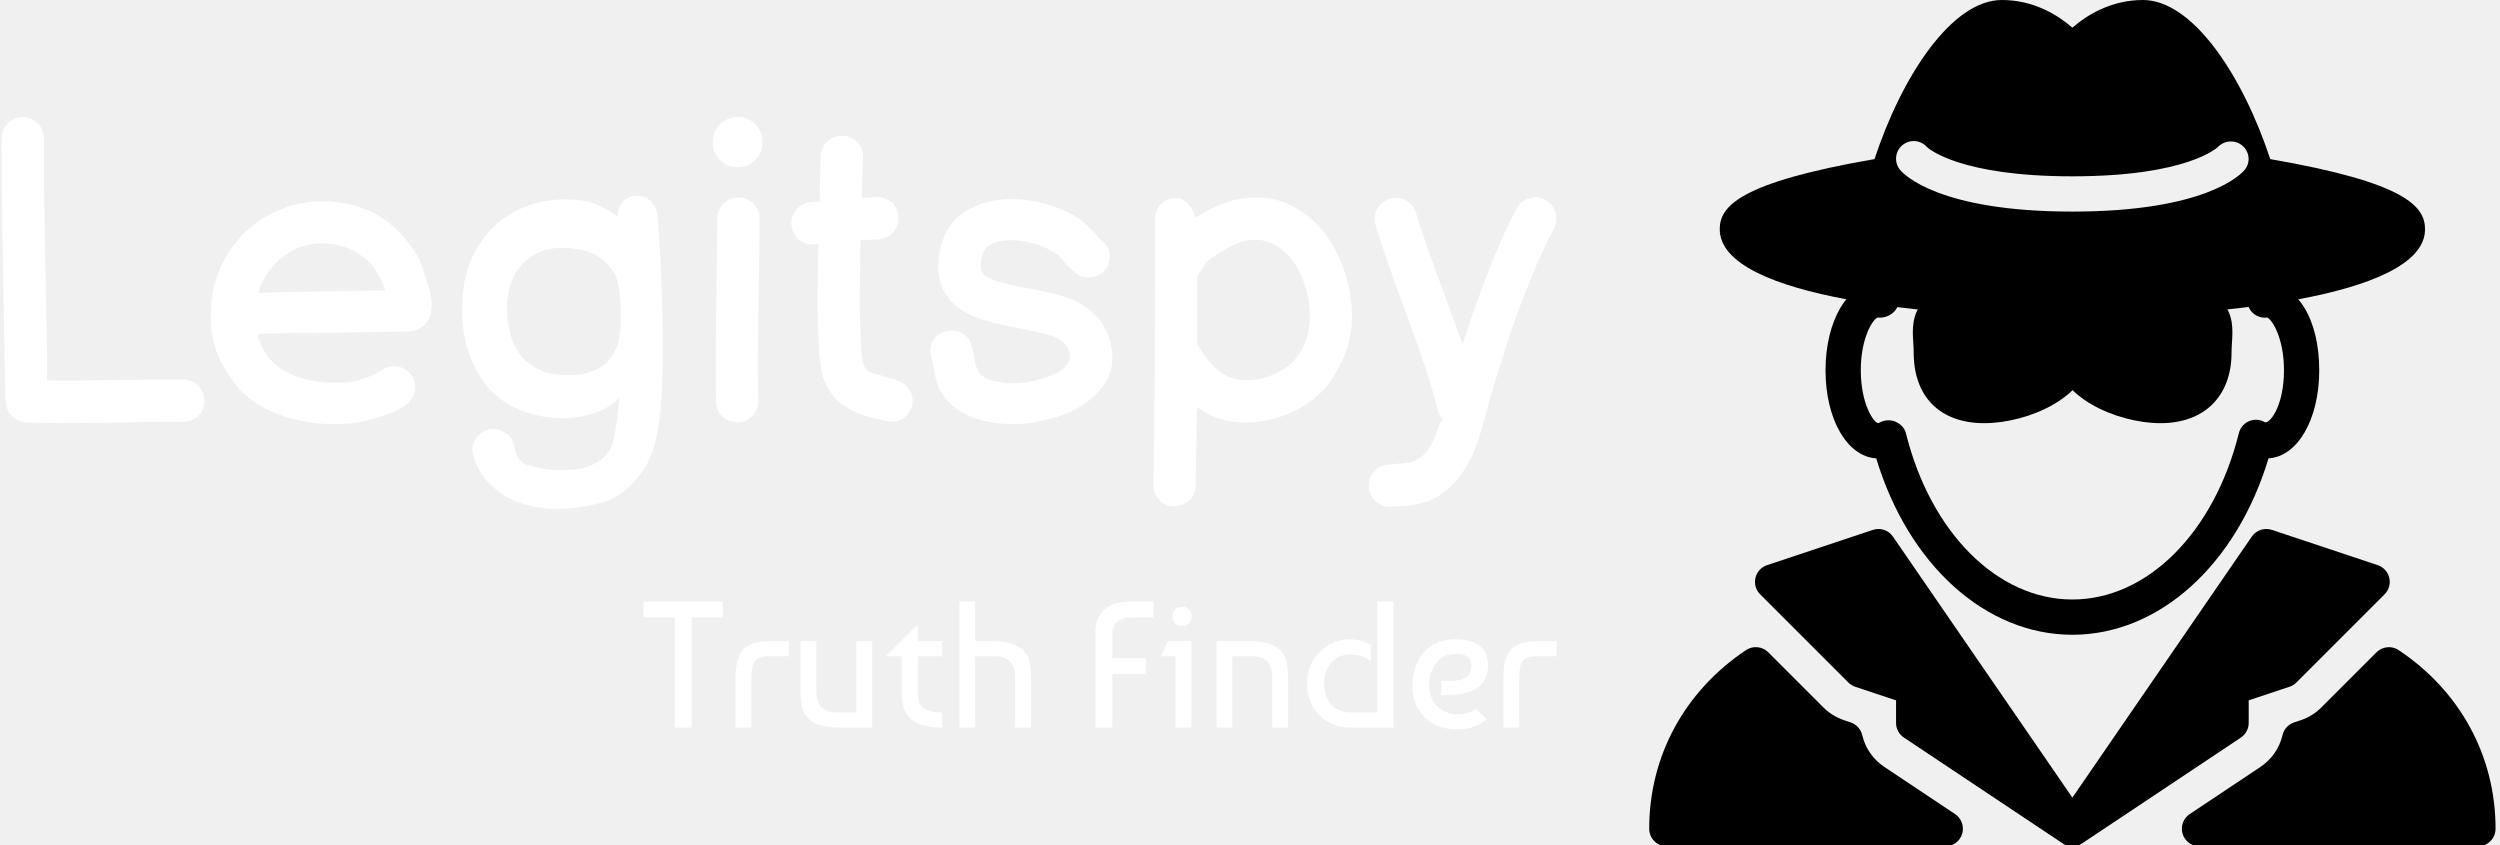
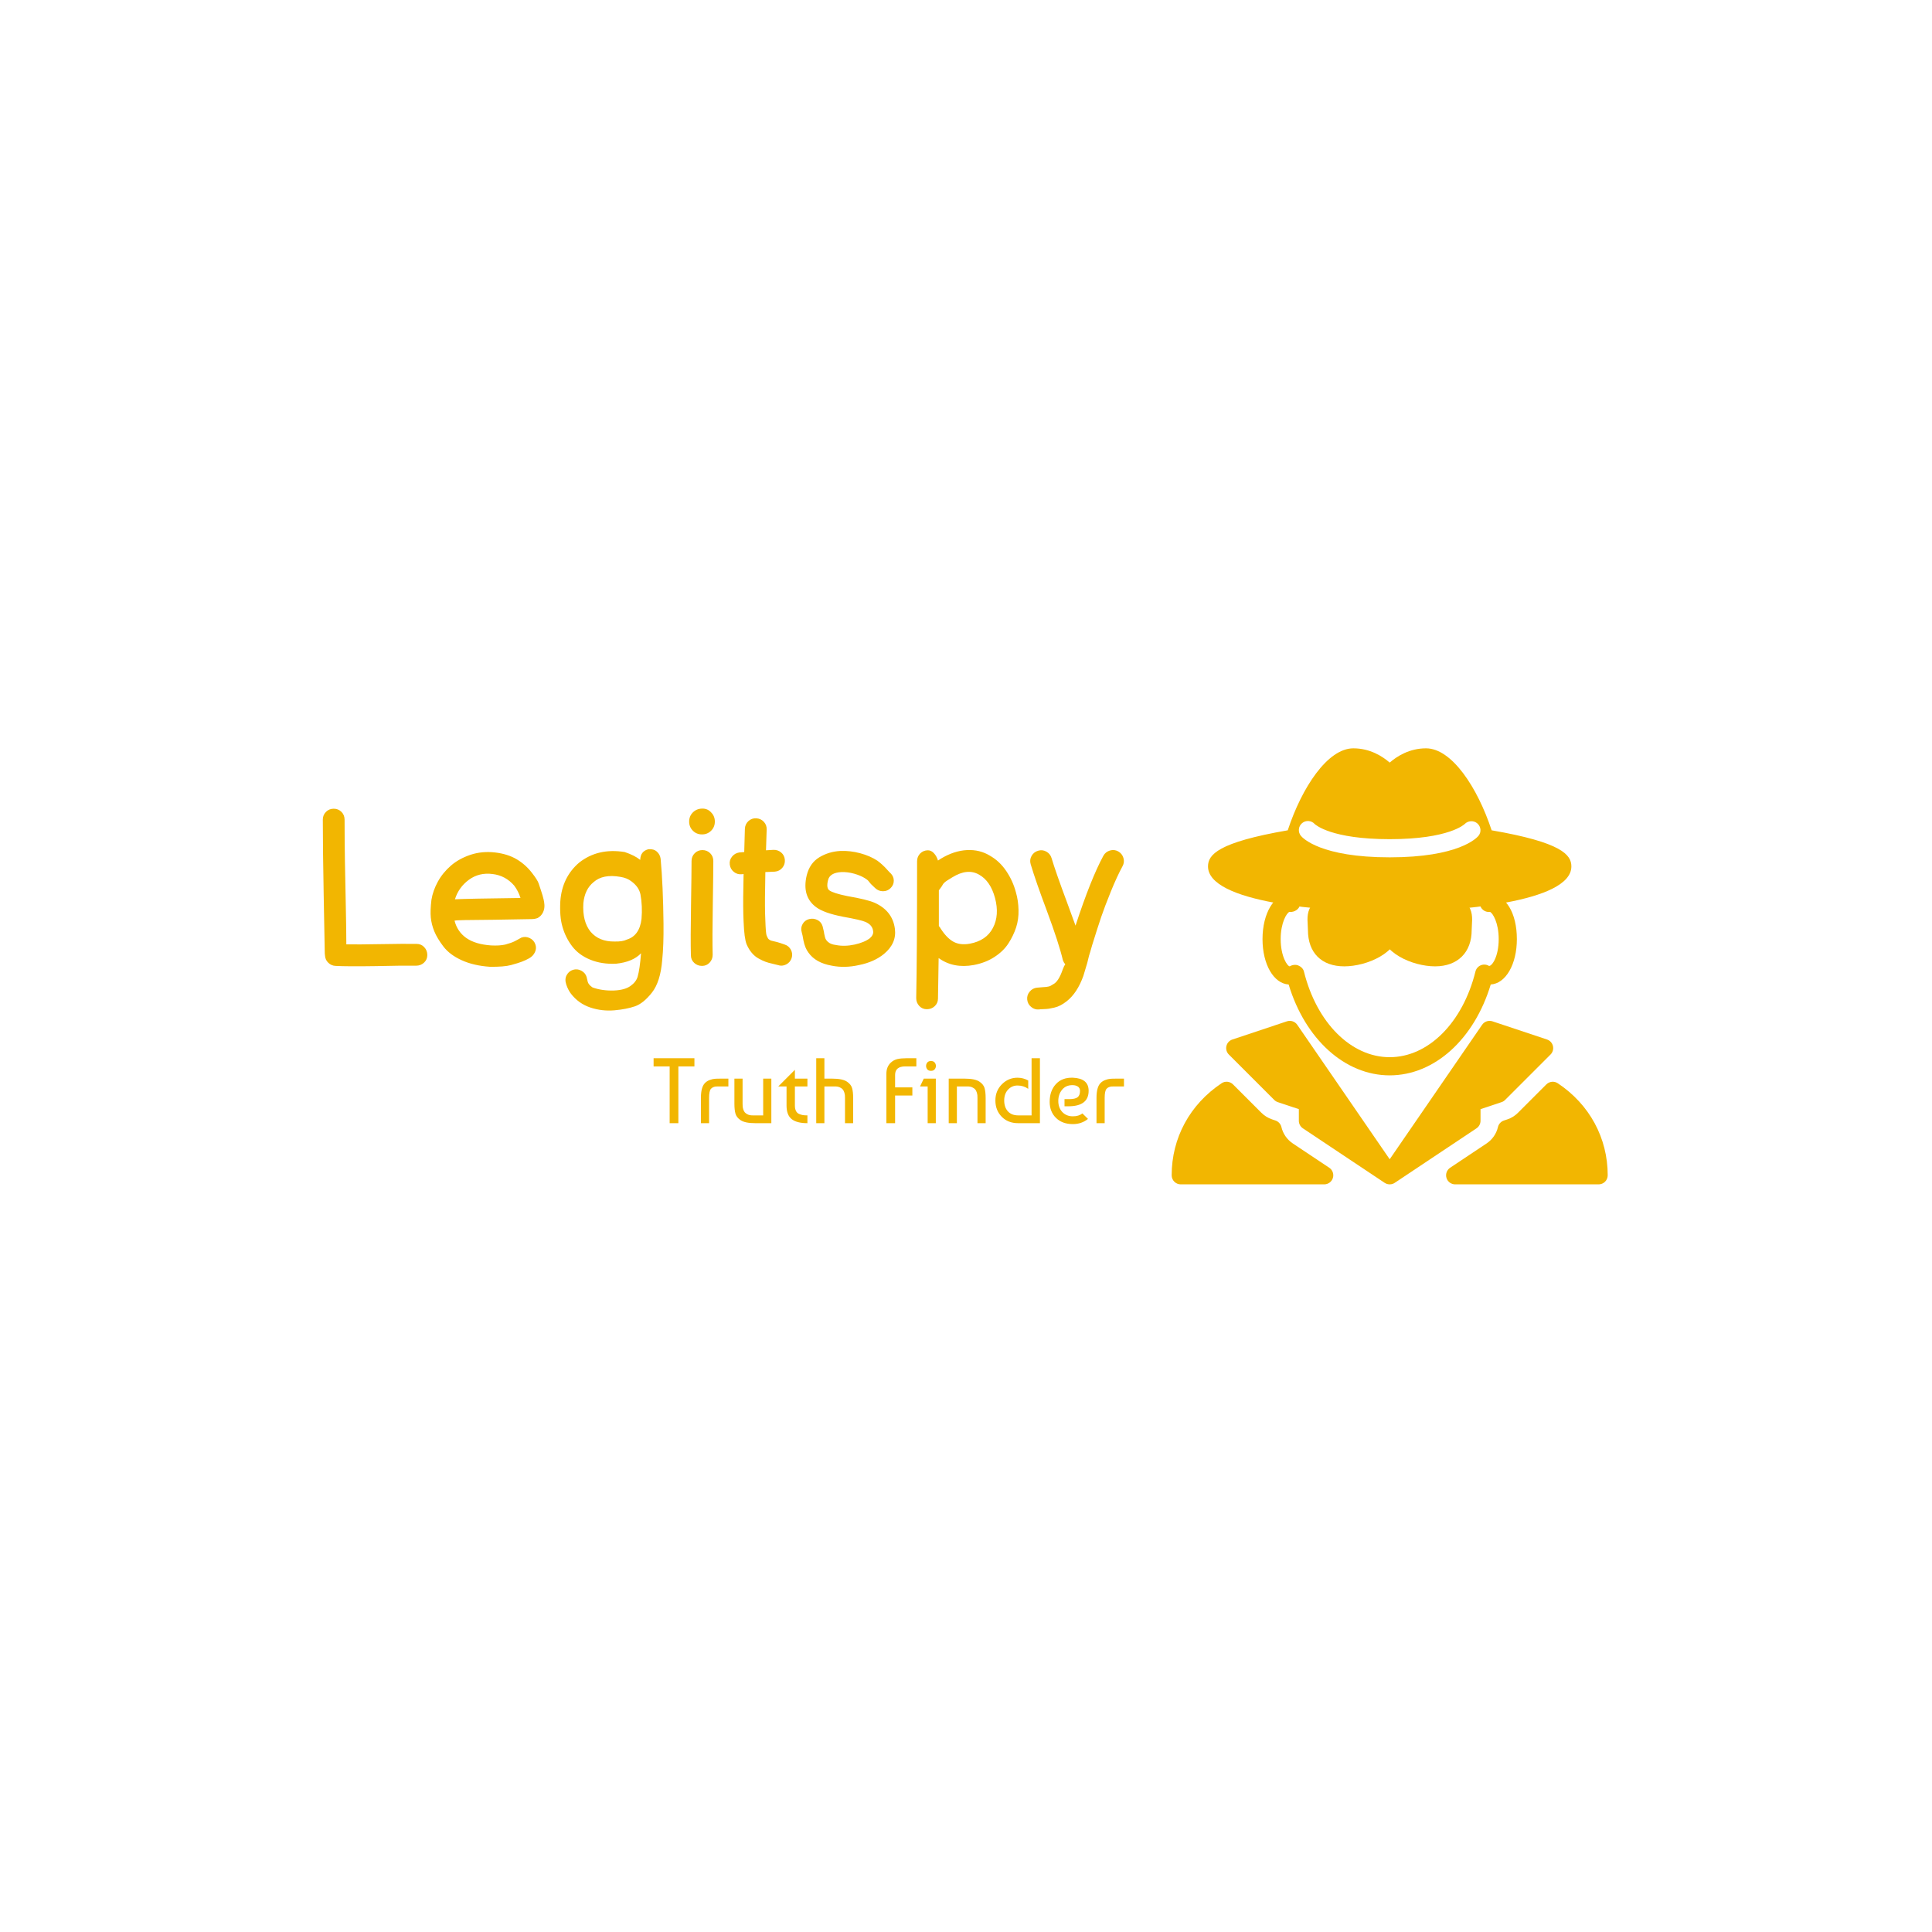
- <svg xmlns="http://www.w3.org/2000/svg" version="1.1" width="1500" height="507" viewBox="0 0 1500 507">
-   <g transform="matrix(1,0,0,1,-0.9090909,0.4040453)">
+ <svg xmlns="http://www.w3.org/2000/svg" version="1.1" width="1500" height="1500" viewBox="0 0 1500 1500">
+   <rect width="1500" height="1500" fill="#ffffff" />
+   <g transform="matrix(0.6666667,0,0,0.6666667,249.3939,581.2694)">
    <svg viewBox="0 0 396 134" data-background-color="#ffffff" preserveAspectRatio="xMidYMid meet" height="507" width="1500">
      <g id="tight-bounds" transform="matrix(1,0,0,1,0.24,-0.1067891)">
        <svg viewBox="0 0 395.52 134.214" height="134.214" width="395.52">
          <g>
            <svg viewBox="0 0 634.291 215.237" height="134.214" width="395.52">
              <g transform="matrix(1,0,0,1,0,29.74693)">
                <svg viewBox="0 0 395.52 155.743" height="155.743" width="395.52">
                  <g id="textblocktransform">
                    <svg viewBox="0 0 395.52 155.743" height="155.743" width="395.52" id="textblock">
                      <g>
                        <svg viewBox="0 0 395.52 99.69" height="99.69" width="395.52">
                          <g transform="matrix(1,0,0,1,0,0)">
-                             <svg width="395.52" viewBox="4.5 -36.08 183.993 46.385" height="99.69" data-palette-color="#ffffff">
-                               <path d="M16.65 0.1L16.65 0.1Q10.15 0.2 7.4 0.05L7.4 0.05Q6.45 0 5.75-0.68 5.05-1.35 5-2.35L5-2.35Q4.95-2.6 4.95-2.8L4.95-2.8Q4.9-5.65 4.7-16.25 4.5-26.85 4.5-33.55L4.5-33.55Q4.5-34.6 5.23-35.33 5.95-36.05 7-36.05 8.05-36.05 8.78-35.33 9.5-34.6 9.5-33.55L9.5-33.55Q9.5-28.5 9.58-23.85 9.65-19.2 9.78-13.63 9.9-8.05 9.9-4.9L9.9-4.9Q12.5-4.85 17.88-4.95 23.25-5.05 26.05-5L26.05-5Q27.1-5 27.8-4.25 28.5-3.5 28.5-2.45 28.5-1.4 27.75-0.7 27 0 25.95 0L25.95 0Q23.25-0.05 16.65 0.1L16.65 0.1ZM42.85 0.25L42.85 0.25Q39.15 0 36.4-1.25 33.65-2.5 32.2-4.4 30.75-6.3 30.1-7.9 29.45-9.5 29.3-11.08 29.15-12.65 29.45-15.15L29.45-15.15Q29.8-17.25 30.92-19.3 32.05-21.35 33.92-22.98 35.8-24.6 38.45-25.48 41.1-26.35 44.1-26L44.1-26Q47-25.65 49.05-24.43 51.1-23.2 52.55-21.3L52.55-21.3Q53.8-19.7 54.07-18.9 54.35-18.1 54.57-17.4 54.8-16.7 54.95-16.2 55.1-15.7 55.22-15.18 55.35-14.65 55.4-13.95L55.4-13.95Q55.45-13 55.05-12.2 54.65-11.4 53.85-10.95L53.85-10.95Q53.2-10.7 52.45-10.7L52.45-10.7 43.9-10.55Q34.9-10.5 34.9-10.35L34.9-10.35 34.75-10.35Q35.4-7.8 37.47-6.35 39.55-4.9 43.15-4.65L43.15-4.65Q45.1-4.55 46.4-4.85L46.4-4.85Q47.85-5.25 48.5-5.58 49.15-5.9 50.1-6.45L50.1-6.45Q51.05-6.8 52-6.35 52.95-5.9 53.3-4.95 53.65-4 53.22-3.1 52.8-2.2 51.9-1.7L51.9-1.7Q51.1-1.25 50.25-0.93 49.4-0.6 47.75-0.15 46.1 0.3 42.85 0.25L42.85 0.25ZM34.85-15.25L34.85-15.25Q37.75-15.4 49.9-15.55L49.9-15.55Q49.45-17.05 48.45-18.4L48.45-18.4Q46.45-20.7 43.5-21.05L43.5-21.05Q40.4-21.45 38.05-19.73 35.7-18 34.85-15.25L34.85-15.25ZM71.5 10.25L71.5 10.25Q68.59 10.5 65.92 9.6 63.25 8.7 61.5 6.45L61.5 6.45Q60.85 5.6 60.42 4.35 60 3.1 60.5 2.18 61 1.25 61.97 0.95 62.95 0.65 63.87 1.15 64.8 1.65 65.09 2.6L65.09 2.6Q65.2 3 65.34 3.68 65.5 4.35 66.45 5L66.45 5Q68.7 5.8 71.4 5.7L71.4 5.7Q73.84 5.6 75.15 4.67 76.45 3.75 76.8 2.55L76.8 2.55Q77.3 0.85 77.59-2.85L77.59-2.85Q75.7-0.85 71.84-0.45L71.84-0.45Q68.55-0.3 65.92-1.38 63.3-2.45 61.77-4.45 60.25-6.45 59.55-8.9L59.55-8.9Q58.85-11.25 59.05-14.8L59.05-14.8Q59.45-20.3 63.35-23.65L63.35-23.65Q67.7-27.1 73.84-26.1L73.84-26.1Q76.09-25.35 77.4-24.3L77.4-24.3Q77.45-26.3 79.3-26.75L79.3-26.75Q80.5-26.85 81.22-26.2 81.95-25.55 82.09-24.55L82.09-24.55Q82.65-18.45 82.75-9.65L82.75-9.65Q82.8-4.65 82.45-1.3L82.45-1.3Q82.05 3.7 80.09 6.18 78.15 8.65 76.2 9.33 74.25 10 71.5 10.25L71.5 10.25ZM71.5-5.55L71.5-5.55Q73.34-5.5 74.34-6L74.34-6Q77.25-6.9 77.7-10.75L77.7-10.75Q77.95-13.7 77.45-16.4L77.45-16.4Q77.09-18.1 75.4-19.35L75.4-19.35Q74.4-20.15 72.84-20.4L72.84-20.4Q68.84-21.1 66.7-19.2L66.7-19.2Q64.65-17.55 64.34-14.35L64.34-14.35Q64.09-10.15 66-7.8L66-7.8Q67.95-5.5 71.5-5.55L71.5-5.55ZM89.04-2.4L89.04-2.4Q88.94-6.15 89.07-13.9 89.19-21.65 89.19-24.05L89.19-24.05Q89.19-25.1 89.92-25.83 90.64-26.55 91.69-26.55 92.74-26.55 93.47-25.83 94.19-25.1 94.19-24.05L94.19-24.05Q94.19-21.65 94.07-13.95 93.94-6.25 94.04-2.5L94.04-2.5Q94.04-1.45 93.34-0.7 92.64 0.05 91.59 0.05 90.54 0.05 89.79-0.65 89.04-1.35 89.04-2.4L89.04-2.4ZM93.69-35.2L93.69-35.2Q94.54-34.35 94.54-33.1 94.54-31.85 93.69-31 92.84-30.15 91.59-30.15 90.34-30.15 89.49-31 88.64-31.85 88.64-33.1 88.64-34.35 89.49-35.2 90.34-36.05 91.62-36.08 92.89-36.1 93.69-35.2L93.69-35.2ZM108.99-0.15L108.99-0.15Q108.69-0.25 107.77-0.45 106.84-0.65 106.17-0.9 105.49-1.15 104.62-1.63 103.74-2.1 103.04-2.93 102.34-3.75 101.84-4.9L101.84-4.9Q101.29-6.25 101.14-10.2L101.14-10.2Q100.99-13.25 101.09-18.05L101.09-18.05Q101.09-18.95 101.14-21.05L101.14-21.05 100.74-21Q99.69-20.9 98.89-21.55 98.09-22.2 97.97-23.23 97.84-24.25 98.49-25.05 99.14-25.85 100.14-26L100.14-26 101.29-26.1Q101.34-28.75 101.44-31.45L101.44-31.45Q101.49-32.5 102.24-33.2 102.99-33.9 104.04-33.85 105.09-33.8 105.79-33.05 106.49-32.3 106.44-31.25L106.44-31.25 106.29-26.5 107.94-26.6Q108.99-26.65 109.77-26 110.54-25.35 110.62-24.3 110.69-23.25 110.04-22.48 109.39-21.7 108.34-21.6L108.34-21.6 106.14-21.5Q106.09-19.1 106.09-18L106.09-18Q105.99-13.3 106.14-10.35L106.14-10.35Q106.24-7.35 106.44-6.9 106.64-6.45 106.74-6.28 106.84-6.1 107.12-5.93 107.39-5.75 107.69-5.7 107.99-5.65 108.82-5.43 109.64-5.2 110.59-4.85L110.59-4.85Q111.54-4.55 112.02-3.63 112.49-2.7 112.17-1.73 111.84-0.75 110.92-0.28 109.99 0.2 108.99-0.15L108.99-0.15ZM121.39 0L121.39 0Q117.69-0.65 116.04-3L116.04-3Q115.24-4.05 114.89-5.8L114.89-5.8 114.69-6.9Q114.59-7.4 114.49-7.7L114.49-7.7Q114.19-8.65 114.69-9.55 115.19-10.45 116.19-10.7 117.19-10.95 118.09-10.5 118.99-10.05 119.29-9.05L119.29-9.05Q119.44-8.5 119.59-7.8L119.59-7.8Q119.64-7.55 119.66-7.33 119.69-7.1 119.84-6.55L119.84-6.55Q119.99-5.9 120.54-5.45L120.54-5.45Q121.14-4.9 122.34-4.75L122.34-4.75Q124.34-4.35 126.64-4.85L126.64-4.85Q128.89-5.35 130.14-6.3L130.14-6.3Q131.04-7.1 130.89-7.95L130.89-7.95Q130.74-9.35 129.14-10.05L129.14-10.05Q128.14-10.5 123.94-11.25L123.94-11.25Q119.59-12.1 117.79-13.45L117.79-13.45Q114.49-15.9 115.64-20.75L115.64-20.75Q116.34-23.55 118.51-24.88 120.69-26.2 123.34-26.35L123.34-26.35Q125.59-26.45 127.91-25.83 130.24-25.2 131.89-24.1L131.89-24.1Q132.44-23.7 133.04-23.15 133.64-22.6 134.21-21.95 134.79-21.3 134.89-21.25L134.89-21.25Q135.64-20.5 135.64-19.53 135.64-18.55 134.91-17.82 134.19-17.1 133.16-17.1 132.14-17.1 131.39-17.8L131.39-17.8Q130.89-18.25 130.39-18.75L130.39-18.75 129.69-19.6Q129.39-19.85 128.99-20.1L128.99-20.1Q128.04-20.7 126.54-21.13 125.04-21.55 123.59-21.5L123.59-21.5Q120.94-21.35 120.54-19.65L120.54-19.65Q120.09-17.85 120.84-17.3L120.84-17.3Q121.74-16.65 124.89-16L124.89-16Q129.54-15.2 131.24-14.45L131.24-14.45Q135.34-12.6 135.89-8.5L135.89-8.5Q136.34-5.15 133.39-2.7L133.39-2.7Q131.14-0.85 127.69-0.15L127.69-0.15Q124.39 0.6 121.39 0L121.39 0ZM145.79 7.55L145.79 7.55Q145.79 8.6 145.04 9.3 144.29 10 143.24 10 142.19 10 141.49 9.25 140.79 8.5 140.79 7.45L140.79 7.45Q140.99-2.4 140.99-24L140.99-24Q140.99-25.05 141.71-25.78 142.44-26.5 143.49-26.5L143.49-26.5Q144.24-26.5 144.86-25.83 145.49-25.15 145.79-24.15L145.79-24.15 146.49-24.6Q149.49-26.4 152.44-26.55 155.39-26.7 157.74-25.25L157.74-25.25Q159.94-24 161.46-21.75 162.99-19.5 163.69-16.85L163.69-16.85Q164.24-14.95 164.29-12.8 164.34-10.65 163.74-8.8 163.14-6.95 161.99-5.15 160.84-3.35 158.76-2 156.69-0.65 153.99-0.15L153.99-0.15Q149.34 0.7 145.94-1.75L145.94-1.75Q145.89 2.9 145.79 7.55L145.79 7.55ZM153.09-5.05L153.09-5.05Q156.89-5.75 158.41-8.68 159.94-11.6 158.89-15.55L158.89-15.55Q157.84-19.45 155.24-20.9L155.24-20.9Q152.59-22.45 149.09-20.3L149.09-20.3Q147.49-19.35 147.24-19.05L147.24-19.05Q147.09-18.9 146.99-18.78 146.89-18.65 146.64-18.2L146.64-18.2 145.99-17.3 145.99-9.1Q146.24-8.85 146.39-8.55L146.39-8.55Q147.79-6.35 149.34-5.5 150.89-4.65 153.09-5.05L153.09-5.05ZM169.03 10.05L169.03 10.05Q167.98 10.15 167.18 9.47 166.38 8.8 166.28 7.78 166.18 6.75 166.86 5.95 167.53 5.15 168.53 5.05L168.53 5.05Q169.03 5 169.73 4.95 170.43 4.9 170.66 4.88 170.88 4.85 171.23 4.78 171.58 4.7 171.78 4.55L171.78 4.55 172.28 4.25Q173.48 3.65 174.43 0.9L174.43 0.9Q174.73 0.05 175.03-0.3L175.03-0.3Q174.68-0.7 174.48-1.25L174.48-1.25Q173.58-5.1 170.78-12.65L170.78-12.65Q168.28-19.3 167.08-23.3L167.08-23.3Q166.78-24.3 167.28-25.2 167.78-26.1 168.78-26.4 169.78-26.7 170.68-26.2 171.58-25.7 171.88-24.7L171.88-24.7Q172.83-21.5 175.48-14.4L175.48-14.4 177.38-9.2Q180.88-19.9 183.78-25.25L183.78-25.25Q184.28-26.15 185.28-26.45 186.28-26.75 187.18-26.25 188.08-25.75 188.38-24.75 188.68-23.75 188.18-22.85L188.18-22.85Q186.88-20.45 185.48-17 184.08-13.55 183.28-11.2 182.48-8.85 181.18-4.65L181.18-4.65Q180.88-3.65 180.78-3.25L180.78-3.25Q180.53-2.6 180.08-0.65L180.08-0.65Q179.53 1.2 179.18 2.35L179.18 2.35Q177.78 6.25 175.38 8.15L175.38 8.15Q174.68 8.7 173.98 9.08 173.28 9.45 172.51 9.63 171.73 9.8 171.28 9.88 170.83 9.95 170.01 9.98 169.18 10 169.03 10.05L169.03 10.05Z" opacity="1" transform="matrix(1,0,0,1,0,0)" fill="#ffffff" class="wordmark-text-0" data-fill-palette-color="primary" id="text-0" />
+                             <svg width="395.52" viewBox="4.5 -36.08 183.993 46.385" height="99.69" data-palette-color="#f2b601">
+                               <path d="M16.65 0.1L16.65 0.1Q10.15 0.2 7.4 0.05L7.4 0.05Q6.45 0 5.75-0.68 5.05-1.35 5-2.35L5-2.35Q4.95-2.6 4.95-2.8L4.95-2.8Q4.9-5.65 4.7-16.25 4.5-26.85 4.5-33.55L4.5-33.55Q4.5-34.6 5.23-35.33 5.95-36.05 7-36.05 8.05-36.05 8.78-35.33 9.5-34.6 9.5-33.55L9.5-33.55Q9.5-28.5 9.58-23.85 9.65-19.2 9.78-13.63 9.9-8.05 9.9-4.9L9.9-4.9Q12.5-4.85 17.88-4.95 23.25-5.05 26.05-5L26.05-5Q27.1-5 27.8-4.25 28.5-3.5 28.5-2.45 28.5-1.4 27.75-0.7 27 0 25.95 0L25.95 0Q23.25-0.05 16.65 0.1L16.65 0.1ZM42.85 0.25L42.85 0.25Q39.15 0 36.4-1.25 33.65-2.5 32.2-4.4 30.75-6.3 30.1-7.9 29.45-9.5 29.3-11.08 29.15-12.65 29.45-15.15L29.45-15.15Q29.8-17.25 30.92-19.3 32.05-21.35 33.92-22.98 35.8-24.6 38.45-25.48 41.1-26.35 44.1-26L44.1-26Q47-25.65 49.05-24.43 51.1-23.2 52.55-21.3L52.55-21.3Q53.8-19.7 54.07-18.9 54.35-18.1 54.57-17.4 54.8-16.7 54.95-16.2 55.1-15.7 55.22-15.18 55.35-14.65 55.4-13.95L55.4-13.95Q55.45-13 55.05-12.2 54.65-11.4 53.85-10.95L53.85-10.95Q53.2-10.7 52.45-10.7L52.45-10.7 43.9-10.55Q34.9-10.5 34.9-10.35L34.9-10.35 34.75-10.35Q35.4-7.8 37.47-6.35 39.55-4.9 43.15-4.65L43.15-4.65Q45.1-4.55 46.4-4.85L46.4-4.85Q47.85-5.25 48.5-5.58 49.15-5.9 50.1-6.45L50.1-6.45Q51.05-6.8 52-6.35 52.95-5.9 53.3-4.95 53.65-4 53.22-3.1 52.8-2.2 51.9-1.7L51.9-1.7Q51.1-1.25 50.25-0.93 49.4-0.6 47.75-0.15 46.1 0.3 42.85 0.25L42.85 0.25ZM34.85-15.25L34.85-15.25Q37.75-15.4 49.9-15.55L49.9-15.55Q49.45-17.05 48.45-18.4L48.45-18.4Q46.45-20.7 43.5-21.05L43.5-21.05Q40.4-21.45 38.05-19.73 35.7-18 34.85-15.25L34.85-15.25ZM71.5 10.25L71.5 10.25Q68.59 10.5 65.92 9.6 63.25 8.7 61.5 6.45L61.5 6.45Q60.85 5.6 60.42 4.35 60 3.1 60.5 2.18 61 1.25 61.97 0.95 62.95 0.65 63.87 1.15 64.8 1.65 65.09 2.6L65.09 2.6Q65.2 3 65.34 3.68 65.5 4.35 66.45 5L66.45 5Q68.7 5.8 71.4 5.7L71.4 5.7Q73.84 5.6 75.15 4.67 76.45 3.75 76.8 2.55L76.8 2.55Q77.3 0.85 77.59-2.85L77.59-2.85Q75.7-0.85 71.84-0.45L71.84-0.45Q68.55-0.3 65.92-1.38 63.3-2.45 61.77-4.45 60.25-6.45 59.55-8.9L59.55-8.9Q58.85-11.25 59.05-14.8L59.05-14.8Q59.45-20.3 63.35-23.65L63.35-23.65Q67.7-27.1 73.84-26.1L73.84-26.1Q76.09-25.35 77.4-24.3L77.4-24.3Q77.45-26.3 79.3-26.75L79.3-26.75Q80.5-26.85 81.22-26.2 81.95-25.55 82.09-24.55L82.09-24.55Q82.65-18.45 82.75-9.65L82.75-9.65Q82.8-4.65 82.45-1.3L82.45-1.3Q82.05 3.7 80.09 6.18 78.15 8.65 76.2 9.33 74.25 10 71.5 10.25L71.5 10.25ZM71.5-5.55L71.5-5.55Q73.34-5.5 74.34-6L74.34-6Q77.25-6.9 77.7-10.75L77.7-10.75Q77.95-13.7 77.45-16.4L77.45-16.4Q77.09-18.1 75.4-19.35L75.4-19.35Q74.4-20.15 72.84-20.4L72.84-20.4Q68.84-21.1 66.7-19.2L66.7-19.2Q64.65-17.55 64.34-14.35L64.34-14.35Q64.09-10.15 66-7.8L66-7.8Q67.95-5.5 71.5-5.55L71.5-5.55ZM89.04-2.4L89.04-2.4Q88.94-6.15 89.07-13.9 89.19-21.65 89.19-24.05L89.19-24.05Q89.19-25.1 89.92-25.83 90.64-26.55 91.69-26.55 92.74-26.55 93.47-25.83 94.19-25.1 94.19-24.05L94.19-24.05Q94.19-21.65 94.07-13.95 93.94-6.25 94.04-2.5L94.04-2.5Q94.04-1.45 93.34-0.7 92.64 0.05 91.59 0.05 90.54 0.05 89.79-0.65 89.04-1.35 89.04-2.4L89.04-2.4ZM93.69-35.2L93.69-35.2Q94.54-34.35 94.54-33.1 94.54-31.85 93.69-31 92.84-30.15 91.59-30.15 90.34-30.15 89.49-31 88.64-31.85 88.64-33.1 88.64-34.35 89.49-35.2 90.34-36.05 91.62-36.08 92.89-36.1 93.69-35.2L93.69-35.2ZM108.99-0.15L108.99-0.15Q108.69-0.25 107.77-0.45 106.84-0.65 106.17-0.9 105.49-1.15 104.62-1.63 103.74-2.1 103.04-2.93 102.34-3.75 101.84-4.9L101.84-4.9Q101.29-6.25 101.14-10.2L101.14-10.2Q100.99-13.25 101.09-18.05L101.09-18.05Q101.09-18.95 101.14-21.05L101.14-21.05 100.74-21Q99.69-20.9 98.89-21.55 98.09-22.2 97.97-23.23 97.84-24.25 98.49-25.05 99.14-25.85 100.14-26L100.14-26 101.29-26.1Q101.34-28.75 101.44-31.45L101.44-31.45Q101.49-32.5 102.24-33.2 102.99-33.9 104.04-33.85 105.09-33.8 105.79-33.05 106.49-32.3 106.44-31.25L106.44-31.25 106.29-26.5 107.94-26.6Q108.99-26.65 109.77-26 110.54-25.35 110.62-24.3 110.69-23.25 110.04-22.48 109.39-21.7 108.34-21.6L108.34-21.6 106.14-21.5Q106.09-19.1 106.09-18L106.09-18Q105.99-13.3 106.14-10.35L106.14-10.35Q106.24-7.35 106.44-6.9 106.64-6.45 106.74-6.28 106.84-6.1 107.12-5.93 107.39-5.75 107.69-5.7 107.99-5.65 108.82-5.43 109.64-5.2 110.59-4.85L110.59-4.85Q111.54-4.55 112.02-3.63 112.49-2.7 112.17-1.73 111.84-0.75 110.92-0.28 109.99 0.2 108.99-0.15L108.99-0.15ZM121.39 0L121.39 0Q117.69-0.65 116.04-3L116.04-3Q115.24-4.05 114.89-5.8L114.89-5.8 114.69-6.9Q114.59-7.4 114.49-7.7L114.49-7.7Q114.19-8.65 114.69-9.55 115.19-10.45 116.19-10.7 117.19-10.95 118.09-10.5 118.99-10.05 119.29-9.05L119.29-9.05Q119.44-8.5 119.59-7.8L119.59-7.8Q119.64-7.55 119.66-7.33 119.69-7.1 119.84-6.55L119.84-6.55Q119.99-5.9 120.54-5.45L120.54-5.45Q121.14-4.9 122.34-4.75L122.34-4.75Q124.34-4.35 126.64-4.85L126.64-4.85Q128.89-5.35 130.14-6.3L130.14-6.3Q131.04-7.1 130.89-7.95L130.89-7.95Q130.74-9.35 129.14-10.05L129.14-10.05Q128.14-10.5 123.94-11.25L123.94-11.25Q119.59-12.1 117.79-13.45L117.79-13.45Q114.49-15.9 115.64-20.75L115.64-20.75Q116.34-23.55 118.51-24.88 120.69-26.2 123.34-26.35L123.34-26.35Q125.59-26.45 127.91-25.83 130.24-25.2 131.89-24.1L131.89-24.1Q132.44-23.7 133.04-23.15 133.64-22.6 134.21-21.95 134.79-21.3 134.89-21.25L134.89-21.25Q135.64-20.5 135.64-19.53 135.64-18.55 134.91-17.82 134.19-17.1 133.16-17.1 132.14-17.1 131.39-17.8L131.39-17.8Q130.89-18.25 130.39-18.75L130.39-18.75 129.69-19.6Q129.39-19.85 128.99-20.1L128.99-20.1Q128.04-20.7 126.54-21.13 125.04-21.55 123.59-21.5L123.59-21.5Q120.94-21.35 120.54-19.65L120.54-19.65Q120.09-17.85 120.84-17.3L120.84-17.3Q121.74-16.65 124.89-16L124.89-16Q129.54-15.2 131.24-14.45L131.24-14.45Q135.34-12.6 135.89-8.5L135.89-8.5Q136.34-5.15 133.39-2.7L133.39-2.7Q131.14-0.85 127.69-0.15L127.69-0.15Q124.39 0.6 121.39 0L121.39 0ZM145.79 7.55L145.79 7.55Q145.79 8.6 145.04 9.3 144.29 10 143.24 10 142.19 10 141.49 9.25 140.79 8.5 140.79 7.45L140.79 7.45Q140.99-2.4 140.99-24L140.99-24Q140.99-25.05 141.71-25.78 142.44-26.5 143.49-26.5L143.49-26.5Q144.24-26.5 144.86-25.83 145.49-25.15 145.79-24.15L145.79-24.15 146.49-24.6Q149.49-26.4 152.44-26.55 155.39-26.7 157.74-25.25L157.74-25.25Q159.94-24 161.46-21.75 162.99-19.5 163.69-16.85L163.69-16.85Q164.24-14.95 164.29-12.8 164.34-10.65 163.74-8.8 163.14-6.95 161.99-5.15 160.84-3.35 158.76-2 156.69-0.65 153.99-0.15L153.99-0.15Q149.34 0.7 145.94-1.75L145.94-1.75Q145.89 2.9 145.79 7.55L145.79 7.55ZM153.09-5.05L153.09-5.05Q156.89-5.75 158.41-8.68 159.94-11.6 158.89-15.55L158.89-15.55Q157.84-19.45 155.24-20.9L155.24-20.9Q152.59-22.45 149.09-20.3L149.09-20.3Q147.49-19.35 147.24-19.05L147.24-19.05Q147.09-18.9 146.99-18.78 146.89-18.65 146.64-18.2L146.64-18.2 145.99-17.3 145.99-9.1Q146.24-8.85 146.39-8.55L146.39-8.55Q147.79-6.35 149.34-5.5 150.89-4.65 153.09-5.05L153.09-5.05ZM169.03 10.05L169.03 10.05Q167.98 10.15 167.18 9.47 166.38 8.8 166.28 7.78 166.18 6.75 166.86 5.95 167.53 5.15 168.53 5.05L168.53 5.05Q169.03 5 169.73 4.95 170.43 4.9 170.66 4.88 170.88 4.85 171.23 4.78 171.58 4.7 171.78 4.55L171.78 4.55 172.28 4.25Q173.48 3.65 174.43 0.9L174.43 0.9Q174.73 0.05 175.03-0.3L175.03-0.3Q174.68-0.7 174.48-1.25L174.48-1.25Q173.58-5.1 170.78-12.65L170.78-12.65Q168.28-19.3 167.08-23.3L167.08-23.3Q166.78-24.3 167.28-25.2 167.78-26.1 168.78-26.4 169.78-26.7 170.68-26.2 171.58-25.7 171.88-24.7L171.88-24.7Q172.83-21.5 175.48-14.4L175.48-14.4 177.38-9.2Q180.88-19.9 183.78-25.25L183.78-25.25Q184.28-26.15 185.28-26.45 186.28-26.75 187.18-26.25 188.08-25.75 188.38-24.75 188.68-23.75 188.18-22.85L188.18-22.85Q186.88-20.45 185.48-17 184.08-13.55 183.28-11.2 182.48-8.85 181.18-4.65L181.18-4.65Q180.88-3.65 180.78-3.25L180.78-3.25Q180.53-2.6 180.08-0.65L180.08-0.65Q179.53 1.2 179.18 2.35L179.18 2.35Q177.78 6.25 175.38 8.15L175.38 8.15Q174.68 8.7 173.98 9.08 173.28 9.45 172.51 9.63 171.73 9.8 171.28 9.88 170.83 9.95 170.01 9.98 169.18 10 169.03 10.05L169.03 10.05Z" opacity="1" transform="matrix(1,0,0,1,0,0)" fill="#f2b601" class="wordmark-text-0" data-fill-palette-color="primary" id="text-0" />
                            </svg>
                          </g>
                        </svg>
                      </g>
                      <g transform="matrix(1,0,0,1,163.3102,123.2246)">
                        <svg viewBox="0 0 232.21 32.519" height="32.519" width="232.21">
                          <g transform="matrix(1,0,0,1,0,0)">
-                             <svg width="232.21" viewBox="1.25 -35 253.47 35.5" height="32.519" data-palette-color="#ffffff">
-                               <path d="M9.9-30.6L1.25-30.6 1.25-35 23.25-35 23.25-30.6 14.6-30.6 14.6 0 9.9 0 9.9-30.6ZM31.15 0L26.75 0 26.75-13.65Q26.75-19.4 28.9-21.6L28.9-21.6Q29.95-22.7 31.45-23.25 32.95-23.8 34.07-23.9 35.2-24 37.15-24L37.15-24 41.55-24 41.55-19.8 36.25-19.8Q35.25-19.8 34.7-19.75 34.15-19.7 33.4-19.4 32.65-19.1 32.1-18.45L32.1-18.45Q31.15-17.25 31.15-13.65L31.15-13.65 31.15 0ZM64.7-24L64.7 0 56.05 0Q50.5 0 48.09-1.65L48.09-1.65Q45.95-3.1 45.37-5.13 44.8-7.15 44.8-10.45L44.8-10.45 44.8-24 49.2-24 49.2-10.5Q49.2-9.6 49.25-8.97 49.3-8.35 49.59-7.38 49.9-6.4 50.45-5.78 51-5.15 52.05-4.67 53.09-4.2 54.59-4.2L54.59-4.2 60.3-4.2 60.3-24 64.7-24ZM72.89-19.8L68.44-19.8 77.39-28.75 77.39-24 84.14-24 84.14-19.8 77.39-19.8 77.39-9.5Q77.39-7.75 77.97-6.6 78.54-5.45 79.64-4.98 80.74-4.5 81.72-4.35 82.69-4.2 84.14-4.2L84.14-4.2 84.14 0Q78.39 0 75.64-2.2 72.89-4.4 72.89-9.5L72.89-9.5 72.89-19.8ZM88.89-35L93.29-35 93.29-24 97.54-24Q103.09-24 105.49-22.35L105.49-22.35Q107.64-20.9 108.22-18.88 108.79-16.85 108.79-13.55L108.79-13.55 108.79 0 104.39 0 104.39-13.5Q104.39-14.4 104.34-15.03 104.29-15.65 103.99-16.63 103.69-17.6 103.14-18.23 102.59-18.85 101.54-19.33 100.49-19.8 98.99-19.8L98.99-19.8 93.29-19.8 93.29 0 88.89 0 88.89-35ZM131.39-26L131.39-26 131.39-19.3 140.69-19.3 140.69-14.9 131.39-14.9 131.39 0 126.69 0 126.69-26.65Q126.69-30.35 129.04-32.6L129.04-32.6Q130.64-34.1 132.64-34.55 134.64-35 137.54-35L137.54-35 142.84-35 142.84-30.6 136.89-30.6Q131.39-30.6 131.39-26ZM153.33-24L153.33 0 148.93 0 148.93-19.8 144.83-19.8 146.83-24 153.33-24ZM148.73-29L148.73-29Q148.08-29.85 148.08-30.85 148.08-31.85 148.73-32.68 149.38-33.5 150.73-33.5 152.08-33.5 152.73-32.68 153.38-31.85 153.38-30.85 153.38-29.85 152.73-29.03 152.08-28.2 150.73-28.2 149.38-28.2 148.73-29ZM160.28 0L160.28-24 168.93-24Q174.48-24 176.88-22.35L176.88-22.35Q179.03-20.9 179.61-18.88 180.18-16.85 180.18-13.55L180.18-13.55 180.18 0 175.78 0 175.78-13.5Q175.78-14.4 175.73-15.03 175.68-15.65 175.38-16.63 175.08-17.6 174.53-18.23 173.98-18.85 172.93-19.33 171.88-19.8 170.38-19.8L170.38-19.8 164.68-19.8 164.68 0 160.28 0ZM204.93-4.2L204.93-35 209.43-35 209.43 0 197.68 0Q192.23 0 188.83-3.48 185.43-6.95 185.43-12.25L185.43-12.25Q185.43-17.45 188.95-20.98 192.48-24.5 197.33-24.5L197.33-24.5Q200.43-24.5 203.13-23L203.13-23 203.13-18.5Q200.63-20.3 197.33-20.3L197.33-20.3Q194.33-20.3 192.25-18.07 190.18-15.85 190.18-12.25L190.18-12.25Q190.18-8.6 192.15-6.4 194.13-4.2 197.68-4.2L197.68-4.2 204.93-4.2ZM227.18-24.5L227.18-24.5Q235.68-24.15 235.68-17.45L235.68-17.45Q235.68-9.1 224.73-9.1L224.73-9.1 222.68-9.1 222.68-12.95 225.08-12.95Q228.43-12.95 229.73-13.98 231.03-15 231.03-17.4L231.03-17.4Q231.03-18.95 229.88-19.73 228.73-20.5 226.93-20.5L226.93-20.5Q223.38-20.5 221.35-18 219.33-15.5 219.33-12L219.33-12Q219.33-8.3 221.5-6 223.68-3.7 227.18-3.7L227.18-3.7Q230.33-3.7 232.33-5.25L232.33-5.25 235.33-2.3Q231.88 0.5 227.18 0.5L227.18 0.5Q221.48 0.5 218.08-2.85 214.68-6.2 214.68-11.5L214.68-11.5Q214.68-17.4 218.03-21.05 221.38-24.7 227.18-24.5ZM244.32 0L239.92 0 239.92-13.65Q239.92-19.4 242.07-21.6L242.07-21.6Q243.12-22.7 244.62-23.25 246.12-23.8 247.25-23.9 248.37-24 250.32-24L250.32-24 254.72-24 254.72-19.8 249.42-19.8Q248.42-19.8 247.87-19.75 247.32-19.7 246.57-19.4 245.82-19.1 245.27-18.45L245.27-18.45Q244.32-17.25 244.32-13.65L244.32-13.65 244.32 0Z" opacity="1" transform="matrix(1,0,0,1,0,0)" fill="#ffffff" class="slogan-text-1" data-fill-palette-color="secondary" id="text-1" />
+                             <svg width="232.21" viewBox="1.25 -35 253.47 35.5" height="32.519" data-palette-color="#f2b601">
+                               <path d="M9.9-30.6L1.25-30.6 1.25-35 23.25-35 23.25-30.6 14.6-30.6 14.6 0 9.9 0 9.9-30.6ZM31.15 0L26.75 0 26.75-13.65Q26.75-19.4 28.9-21.6L28.9-21.6Q29.95-22.7 31.45-23.25 32.95-23.8 34.07-23.9 35.2-24 37.15-24L37.15-24 41.55-24 41.55-19.8 36.25-19.8Q35.25-19.8 34.7-19.75 34.15-19.7 33.4-19.4 32.65-19.1 32.1-18.45L32.1-18.45Q31.15-17.25 31.15-13.65L31.15-13.65 31.15 0ZM64.7-24L64.7 0 56.05 0Q50.5 0 48.09-1.65L48.09-1.65Q45.95-3.1 45.37-5.13 44.8-7.15 44.8-10.45L44.8-10.45 44.8-24 49.2-24 49.2-10.5Q49.2-9.6 49.25-8.97 49.3-8.35 49.59-7.38 49.9-6.4 50.45-5.78 51-5.15 52.05-4.67 53.09-4.2 54.59-4.2L54.59-4.2 60.3-4.2 60.3-24 64.7-24ZM72.89-19.8L68.44-19.8 77.39-28.75 77.39-24 84.14-24 84.14-19.8 77.39-19.8 77.39-9.5Q77.39-7.75 77.97-6.6 78.54-5.45 79.64-4.98 80.74-4.5 81.72-4.35 82.69-4.2 84.14-4.2L84.14-4.2 84.14 0Q78.39 0 75.64-2.2 72.89-4.4 72.89-9.5L72.89-9.5 72.89-19.8ZM88.89-35L93.29-35 93.29-24 97.54-24Q103.09-24 105.49-22.35L105.49-22.35Q107.64-20.9 108.22-18.88 108.79-16.85 108.79-13.55L108.79-13.55 108.79 0 104.39 0 104.39-13.5Q104.39-14.4 104.34-15.03 104.29-15.65 103.99-16.63 103.69-17.6 103.14-18.23 102.59-18.85 101.54-19.33 100.49-19.8 98.99-19.8L98.99-19.8 93.29-19.8 93.29 0 88.89 0 88.89-35ZM131.39-26L131.39-26 131.39-19.3 140.69-19.3 140.69-14.9 131.39-14.9 131.39 0 126.69 0 126.69-26.65Q126.69-30.35 129.04-32.6L129.04-32.6Q130.64-34.1 132.64-34.55 134.64-35 137.54-35L137.54-35 142.84-35 142.84-30.6 136.89-30.6Q131.39-30.6 131.39-26ZM153.33-24L153.33 0 148.93 0 148.93-19.8 144.83-19.8 146.83-24 153.33-24ZM148.73-29L148.73-29Q148.08-29.85 148.08-30.85 148.08-31.85 148.73-32.68 149.38-33.5 150.73-33.5 152.08-33.5 152.73-32.68 153.38-31.85 153.38-30.85 153.38-29.85 152.73-29.03 152.08-28.2 150.73-28.2 149.38-28.2 148.73-29ZM160.28 0L160.28-24 168.93-24Q174.48-24 176.88-22.35L176.88-22.35Q179.03-20.9 179.61-18.88 180.18-16.85 180.18-13.55L180.18-13.55 180.18 0 175.78 0 175.78-13.5Q175.78-14.4 175.73-15.03 175.68-15.65 175.38-16.63 175.08-17.6 174.53-18.23 173.98-18.85 172.93-19.33 171.88-19.8 170.38-19.8L170.38-19.8 164.68-19.8 164.68 0 160.28 0ZM204.93-4.2L204.93-35 209.43-35 209.43 0 197.68 0Q192.23 0 188.83-3.48 185.43-6.95 185.43-12.25L185.43-12.25Q185.43-17.45 188.95-20.98 192.48-24.5 197.33-24.5L197.33-24.5Q200.43-24.5 203.13-23L203.13-23 203.13-18.5Q200.63-20.3 197.33-20.3L197.33-20.3Q194.33-20.3 192.25-18.07 190.18-15.85 190.18-12.25L190.18-12.25Q190.18-8.6 192.15-6.4 194.13-4.2 197.68-4.2L197.68-4.2 204.93-4.2ZM227.18-24.5L227.18-24.5Q235.68-24.15 235.68-17.45L235.68-17.45Q235.68-9.1 224.73-9.1L224.73-9.1 222.68-9.1 222.68-12.95 225.08-12.95Q228.43-12.95 229.73-13.98 231.03-15 231.03-17.4L231.03-17.4Q231.03-18.95 229.88-19.73 228.73-20.5 226.93-20.5L226.93-20.5Q223.38-20.5 221.35-18 219.33-15.5 219.33-12L219.33-12Q219.33-8.3 221.5-6 223.68-3.7 227.18-3.7L227.18-3.7Q230.33-3.7 232.33-5.25L232.33-5.25 235.33-2.3Q231.88 0.5 227.18 0.5L227.18 0.5Q221.48 0.5 218.08-2.85 214.68-6.2 214.68-11.5L214.68-11.5Q214.68-17.4 218.03-21.05 221.38-24.7 227.18-24.5ZM244.32 0L239.92 0 239.92-13.65Q239.92-19.4 242.07-21.6L242.07-21.6Q243.12-22.7 244.62-23.25 246.12-23.8 247.25-23.9 248.37-24 250.32-24L250.32-24 254.72-24 254.72-19.8 249.42-19.8Q248.42-19.8 247.87-19.75 247.32-19.7 246.57-19.4 245.82-19.1 245.27-18.45L245.27-18.45Q244.32-17.25 244.32-13.65L244.32-13.65 244.32 0Z" opacity="1" transform="matrix(1,0,0,1,0,0)" fill="#f2b601" class="slogan-text-1" data-fill-palette-color="secondary" id="text-1" />
                            </svg>
                          </g>
                        </svg>
                      </g>
                    </svg>
                  </g>
                </svg>
              </g>
              <g transform="matrix(1,0,0,1,419.0544,0)">
                <svg viewBox="0 0 215.237 215.237" height="215.237" width="215.237">
                  <g>
                    <svg version="1.1" x="0" y="0" viewBox="0 0 24 24" style="enable-background:new 0 0 24 24;" xml:space="preserve" height="215.237" width="215.237" class="icon-icon-0" data-fill-palette-color="accent" id="icon-0">
-                       <g fill="#000000" data-fill-palette-color="accent">
-                         <g fill="#000000" data-fill-palette-color="accent">
-                           <path d="M12 18c-2.464 0-4.653-1.99-5.562-5.002C5.614 12.948 5 11.891 5 10.5 5 9.075 5.645 8 6.5 8c0.047 0 0.117 0.011 0.162 0.024C6.937 8.051 7.103 8.29 7.075 8.565 7.047 8.84 6.771 9.028 6.493 9.006c-0.004 0-0.01-0.001-0.015-0.002C6.337 9.058 6 9.583 6 10.5 6 11.468 6.375 12 6.5 12c0.136-0.084 0.32-0.109 0.467-0.049 0.148 0.061 0.273 0.176 0.312 0.331C7.979 15.104 9.876 17 12 17s4.021-1.896 4.721-4.718c0.039-0.155 0.149-0.282 0.296-0.342 0.148-0.06 0.316-0.046 0.452 0.038C17.633 11.984 18 11.468 18 10.5c0-0.917-0.337-1.442-0.478-1.496-0.005 0.001-0.011 0.001-0.015 0.002-0.272 0.027-0.52-0.173-0.547-0.448-0.027-0.275 0.173-0.52 0.448-0.547C18.399 8.012 19 9.075 19 10.5c0 1.391-0.614 2.448-1.438 2.498C16.653 16.01 14.464 18 12 18z" fill="#000000" data-fill-palette-color="accent" />
+                       <g fill="#f2b601" data-fill-palette-color="accent">
+                         <g fill="#f2b601" data-fill-palette-color="accent">
+                           <path d="M12 18c-2.464 0-4.653-1.99-5.562-5.002C5.614 12.948 5 11.891 5 10.5 5 9.075 5.645 8 6.5 8c0.047 0 0.117 0.011 0.162 0.024C6.937 8.051 7.103 8.29 7.075 8.565 7.047 8.84 6.771 9.028 6.493 9.006c-0.004 0-0.01-0.001-0.015-0.002C6.337 9.058 6 9.583 6 10.5 6 11.468 6.375 12 6.5 12c0.136-0.084 0.32-0.109 0.467-0.049 0.148 0.061 0.273 0.176 0.312 0.331C7.979 15.104 9.876 17 12 17s4.021-1.896 4.721-4.718c0.039-0.155 0.149-0.282 0.296-0.342 0.148-0.06 0.316-0.046 0.452 0.038C17.633 11.984 18 11.468 18 10.5c0-0.917-0.337-1.442-0.478-1.496-0.005 0.001-0.011 0.001-0.015 0.002-0.272 0.027-0.52-0.173-0.547-0.448-0.027-0.275 0.173-0.52 0.448-0.547C18.399 8.012 19 9.075 19 10.5c0 1.391-0.614 2.448-1.438 2.498C16.653 16.01 14.464 18 12 18z" fill="#f2b601" data-fill-palette-color="accent" />
                        </g>
-                         <g fill="#000000" data-fill-palette-color="accent">
-                           <path d="M12 10c0 0.828-1.395 1.5-2.5 1.5S8 10.828 8 10s-0.396-1.5 2-1.5C12.313 8.5 12 9.172 12 10z" fill="#000000" data-fill-palette-color="accent" />
-                           <path d="M9.5 12c-1.252 0-2-0.748-2-2 0-0.096-0.006-0.189-0.012-0.279C7.465 9.36 7.437 8.911 7.781 8.544 8.144 8.158 8.787 8 10 8c1.167 0 1.82 0.163 2.186 0.544 0.356 0.372 0.336 0.837 0.321 1.211C12.503 9.835 12.5 9.917 12.5 10 12.5 11.239 10.753 12 9.5 12zM10 9C8.817 9 8.56 9.175 8.51 9.229 8.462 9.28 8.475 9.472 8.486 9.658 8.493 9.768 8.5 9.883 8.5 10c0 0.691 0.309 1 1 1 0.966 0 2-0.587 2-1 0-0.098 0.004-0.194 0.008-0.287 0.009-0.212 0.018-0.413-0.044-0.477C11.396 9.166 11.117 9 10 9z" fill="#000000" data-fill-palette-color="accent" />
+                         <g fill="#f2b601" data-fill-palette-color="accent">
+                           <path d="M12 10c0 0.828-1.395 1.5-2.5 1.5S8 10.828 8 10s-0.396-1.5 2-1.5C12.313 8.5 12 9.172 12 10z" fill="#f2b601" data-fill-palette-color="accent" />
+                           <path d="M9.5 12c-1.252 0-2-0.748-2-2 0-0.096-0.006-0.189-0.012-0.279C7.465 9.36 7.437 8.911 7.781 8.544 8.144 8.158 8.787 8 10 8c1.167 0 1.82 0.163 2.186 0.544 0.356 0.372 0.336 0.837 0.321 1.211C12.503 9.835 12.5 9.917 12.5 10 12.5 11.239 10.753 12 9.5 12zM10 9C8.817 9 8.56 9.175 8.51 9.229 8.462 9.28 8.475 9.472 8.486 9.658 8.493 9.768 8.5 9.883 8.5 10c0 0.691 0.309 1 1 1 0.966 0 2-0.587 2-1 0-0.098 0.004-0.194 0.008-0.287 0.009-0.212 0.018-0.413-0.044-0.477C11.396 9.166 11.117 9 10 9z" fill="#f2b601" data-fill-palette-color="accent" />
                        </g>
-                         <g fill="#000000" data-fill-palette-color="accent">
-                           <path d="M12.014 10c0 0.828 1.381 1.5 2.486 1.5s1.514-0.672 1.514-1.5 0.396-1.5-2-1.5C11.702 8.5 12.014 9.172 12.014 10z" fill="#000000" data-fill-palette-color="accent" />
-                           <path d="M14.5 12c-1.247 0-2.986-0.761-2.986-2 0-0.083-0.003-0.165-0.007-0.245-0.016-0.374-0.036-0.839 0.321-1.211C12.194 8.163 12.848 8 14.014 8c1.213 0 1.856 0.158 2.219 0.544 0.344 0.366 0.315 0.815 0.292 1.176-0.005 0.09-0.012 0.184-0.012 0.279C16.514 11.233 15.742 12 14.5 12zM14.014 9c-1.117 0-1.396 0.166-1.464 0.236-0.062 0.064-0.053 0.265-0.044 0.477C12.51 9.806 12.514 9.902 12.514 10c0 0.413 1.027 1 1.986 1 0.701 0 1.014-0.309 1.014-1 0-0.117 0.007-0.232 0.014-0.342 0.012-0.186 0.024-0.378-0.023-0.429C15.454 9.175 15.197 9 14.014 9z" fill="#000000" data-fill-palette-color="accent" />
+                         <g fill="#f2b601" data-fill-palette-color="accent">
+                           <path d="M12.014 10c0 0.828 1.381 1.5 2.486 1.5s1.514-0.672 1.514-1.5 0.396-1.5-2-1.5C11.702 8.5 12.014 9.172 12.014 10z" fill="#f2b601" data-fill-palette-color="accent" />
+                           <path d="M14.5 12c-1.247 0-2.986-0.761-2.986-2 0-0.083-0.003-0.165-0.007-0.245-0.016-0.374-0.036-0.839 0.321-1.211C12.194 8.163 12.848 8 14.014 8c1.213 0 1.856 0.158 2.219 0.544 0.344 0.366 0.315 0.815 0.292 1.176-0.005 0.09-0.012 0.184-0.012 0.279C16.514 11.233 15.742 12 14.5 12zM14.014 9c-1.117 0-1.396 0.166-1.464 0.236-0.062 0.064-0.053 0.265-0.044 0.477C12.51 9.806 12.514 9.902 12.514 10c0 0.413 1.027 1 1.986 1 0.701 0 1.014-0.309 1.014-1 0-0.117 0.007-0.232 0.014-0.342 0.012-0.186 0.024-0.378-0.023-0.429C15.454 9.175 15.197 9 14.014 9z" fill="#f2b601" data-fill-palette-color="accent" />
                        </g>
-                         <path d="M17.611 4.512C16.832 2.148 15.415 0 14 0c-0.915 0-1.601 0.438-2 0.785C11.601 0.438 10.915 0 10 0 8.585 0 7.168 2.148 6.389 4.512 2.534 5.177 2 5.86 2 6.5 2 8.474 8.286 9 12 9s10-0.526 10-2.5C22 5.86 21.466 5.177 17.611 4.512zM16.884 4.82C16.783 4.941 15.791 6 12 6S7.217 4.941 7.116 4.82C6.939 4.608 6.968 4.292 7.18 4.116c0.208-0.173 0.515-0.149 0.693 0.051C7.913 4.205 8.783 5 12 5c3.28 0 4.12-0.826 4.128-0.834 0.188-0.192 0.5-0.208 0.7-0.03C17.028 4.315 17.056 4.614 16.884 4.82z" fill="#000000" data-fill-palette-color="accent" />
-                         <g fill="#000000" data-fill-palette-color="accent">
-                           <path d="M6.668 21.748c-0.317-0.211-0.541-0.532-0.628-0.904C6 20.676 5.876 20.54 5.712 20.485l-0.187-0.063c-0.22-0.073-0.422-0.198-0.586-0.362l-1.562-1.562c-0.169-0.169-0.434-0.196-0.631-0.063C1.001 19.599 0 21.445 0 23.5 0 23.776 0.224 24 0.5 24h7.895c0.22 0 0.415-0.144 0.479-0.355s-0.018-0.439-0.201-0.561L6.668 21.748z" fill="#000000" data-fill-palette-color="accent" />
-                           <path d="M17 20.5v-0.64l1.158-0.386c0.074-0.024 0.141-0.066 0.195-0.121l2.5-2.5c0.123-0.123 0.173-0.3 0.133-0.468-0.04-0.169-0.164-0.305-0.329-0.359l-3-1c-0.21-0.07-0.444 0.007-0.57 0.191L12 22.618l-5.088-7.401c-0.126-0.184-0.358-0.261-0.57-0.191l-3 1c-0.165 0.055-0.289 0.19-0.329 0.359-0.04 0.168 0.011 0.346 0.133 0.468l2.5 2.5c0.055 0.055 0.122 0.096 0.195 0.121L7 19.86v0.64c0 0.167 0.083 0.323 0.223 0.416l4.494 2.996c0.029 0.02 0.06 0.037 0.091 0.05C11.87 23.987 11.935 24 12 24c0.066 0 0.132-0.013 0.194-0.039 0.031-0.013 0.061-0.029 0.088-0.049l4.495-2.996C16.917 20.823 17 20.667 17 20.5z" fill="#000000" data-fill-palette-color="accent" />
-                           <path d="M21.253 18.436c-0.197-0.133-0.462-0.106-0.631 0.063l-1.563 1.563c-0.164 0.164-0.366 0.289-0.586 0.362l-0.186 0.062c-0.164 0.055-0.288 0.19-0.328 0.359-0.087 0.372-0.311 0.692-0.628 0.904l-2.004 1.336c-0.183 0.122-0.265 0.35-0.201 0.561S15.385 24 15.605 24H23.5c0.276 0 0.5-0.224 0.5-0.5C24 21.445 22.999 19.599 21.253 18.436z" fill="#000000" data-fill-palette-color="accent" />
+                         <path d="M17.611 4.512C16.832 2.148 15.415 0 14 0c-0.915 0-1.601 0.438-2 0.785C11.601 0.438 10.915 0 10 0 8.585 0 7.168 2.148 6.389 4.512 2.534 5.177 2 5.86 2 6.5 2 8.474 8.286 9 12 9s10-0.526 10-2.5C22 5.86 21.466 5.177 17.611 4.512zM16.884 4.82C16.783 4.941 15.791 6 12 6S7.217 4.941 7.116 4.82C6.939 4.608 6.968 4.292 7.18 4.116c0.208-0.173 0.515-0.149 0.693 0.051C7.913 4.205 8.783 5 12 5c3.28 0 4.12-0.826 4.128-0.834 0.188-0.192 0.5-0.208 0.7-0.03C17.028 4.315 17.056 4.614 16.884 4.82z" fill="#f2b601" data-fill-palette-color="accent" />
+                         <g fill="#f2b601" data-fill-palette-color="accent">
+                           <path d="M6.668 21.748c-0.317-0.211-0.541-0.532-0.628-0.904C6 20.676 5.876 20.54 5.712 20.485l-0.187-0.063c-0.22-0.073-0.422-0.198-0.586-0.362l-1.562-1.562c-0.169-0.169-0.434-0.196-0.631-0.063C1.001 19.599 0 21.445 0 23.5 0 23.776 0.224 24 0.5 24h7.895c0.22 0 0.415-0.144 0.479-0.355s-0.018-0.439-0.201-0.561L6.668 21.748z" fill="#f2b601" data-fill-palette-color="accent" />
+                           <path d="M17 20.5v-0.64l1.158-0.386c0.074-0.024 0.141-0.066 0.195-0.121l2.5-2.5c0.123-0.123 0.173-0.3 0.133-0.468-0.04-0.169-0.164-0.305-0.329-0.359l-3-1c-0.21-0.07-0.444 0.007-0.57 0.191L12 22.618l-5.088-7.401c-0.126-0.184-0.358-0.261-0.57-0.191l-3 1c-0.165 0.055-0.289 0.19-0.329 0.359-0.04 0.168 0.011 0.346 0.133 0.468l2.5 2.5c0.055 0.055 0.122 0.096 0.195 0.121L7 19.86v0.64c0 0.167 0.083 0.323 0.223 0.416l4.494 2.996c0.029 0.02 0.06 0.037 0.091 0.05C11.87 23.987 11.935 24 12 24c0.066 0 0.132-0.013 0.194-0.039 0.031-0.013 0.061-0.029 0.088-0.049l4.495-2.996C16.917 20.823 17 20.667 17 20.5z" fill="#f2b601" data-fill-palette-color="accent" />
+                           <path d="M21.253 18.436c-0.197-0.133-0.462-0.106-0.631 0.063l-1.563 1.563c-0.164 0.164-0.366 0.289-0.586 0.362l-0.186 0.062c-0.164 0.055-0.288 0.19-0.328 0.359-0.087 0.372-0.311 0.692-0.628 0.904l-2.004 1.336c-0.183 0.122-0.265 0.35-0.201 0.561S15.385 24 15.605 24H23.5c0.276 0 0.5-0.224 0.5-0.5C24 21.445 22.999 19.599 21.253 18.436z" fill="#f2b601" data-fill-palette-color="accent" />
                        </g>
                      </g>
                    </svg>
                  </g>
                </svg>
              </g>
            </svg>
          </g>
          <defs />
        </svg>
        <rect width="395.52" height="134.214" fill="none" stroke="none" visibility="hidden" />
      </g>
    </svg>
  </g>
</svg>
